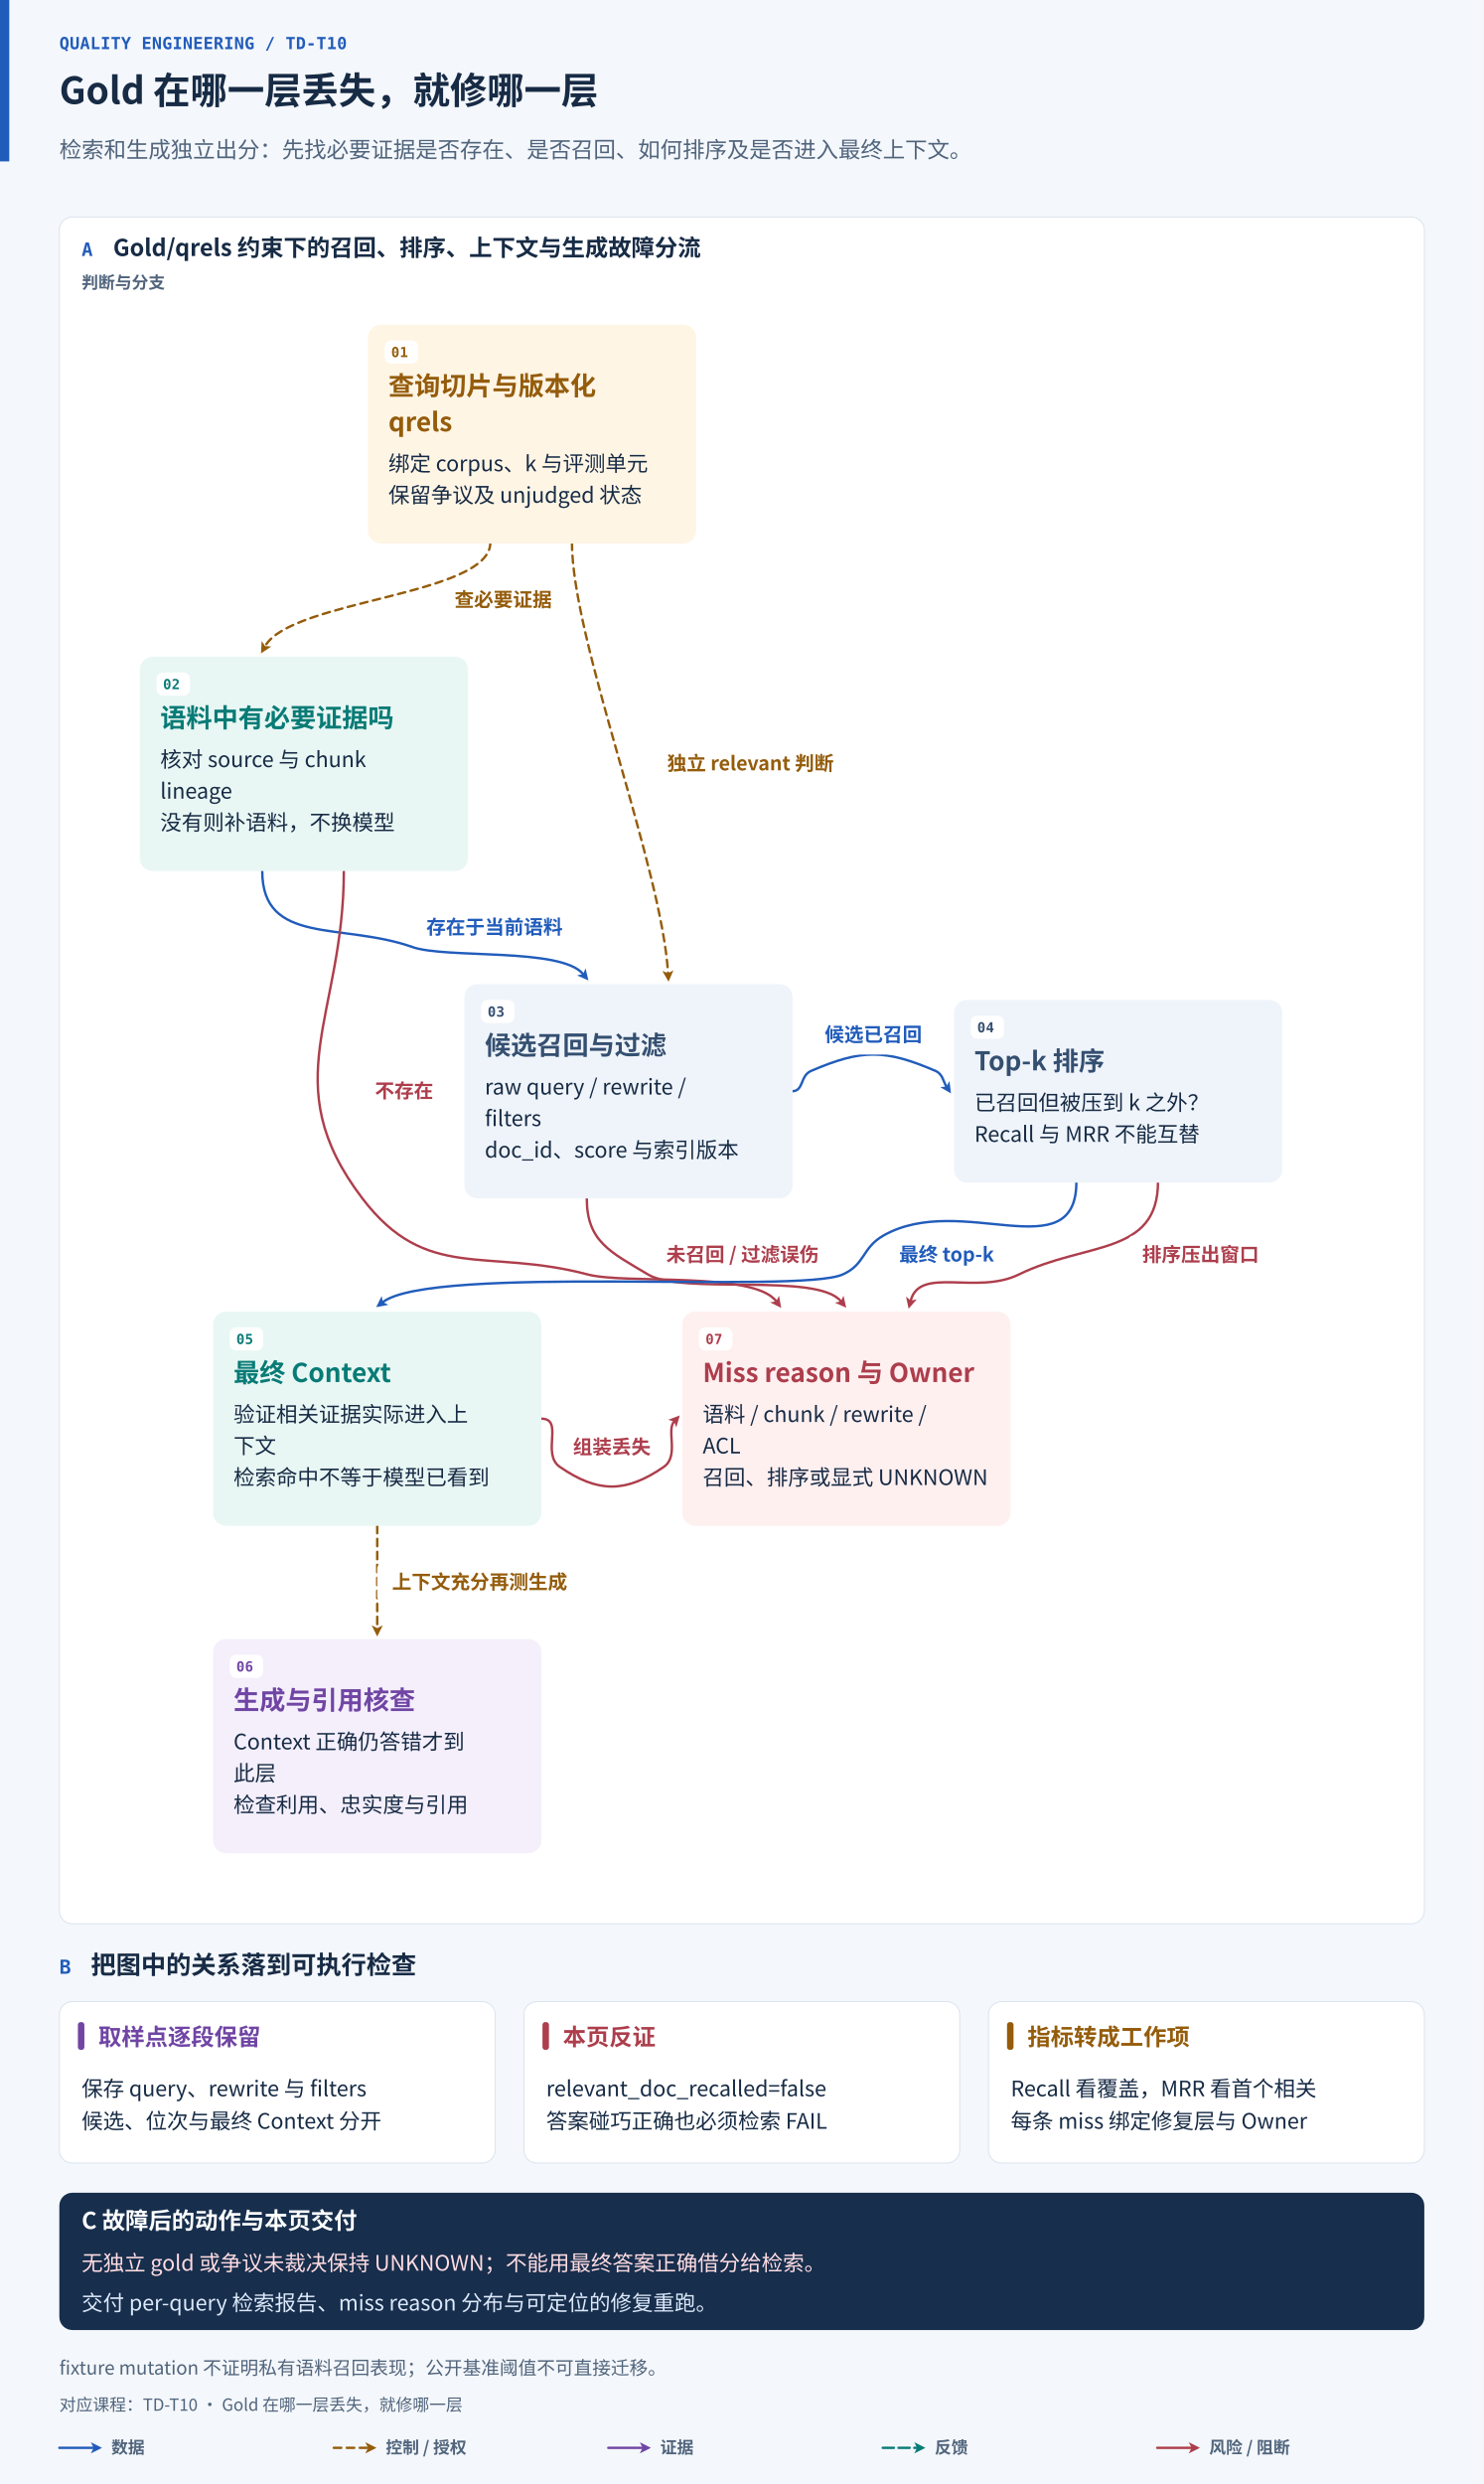
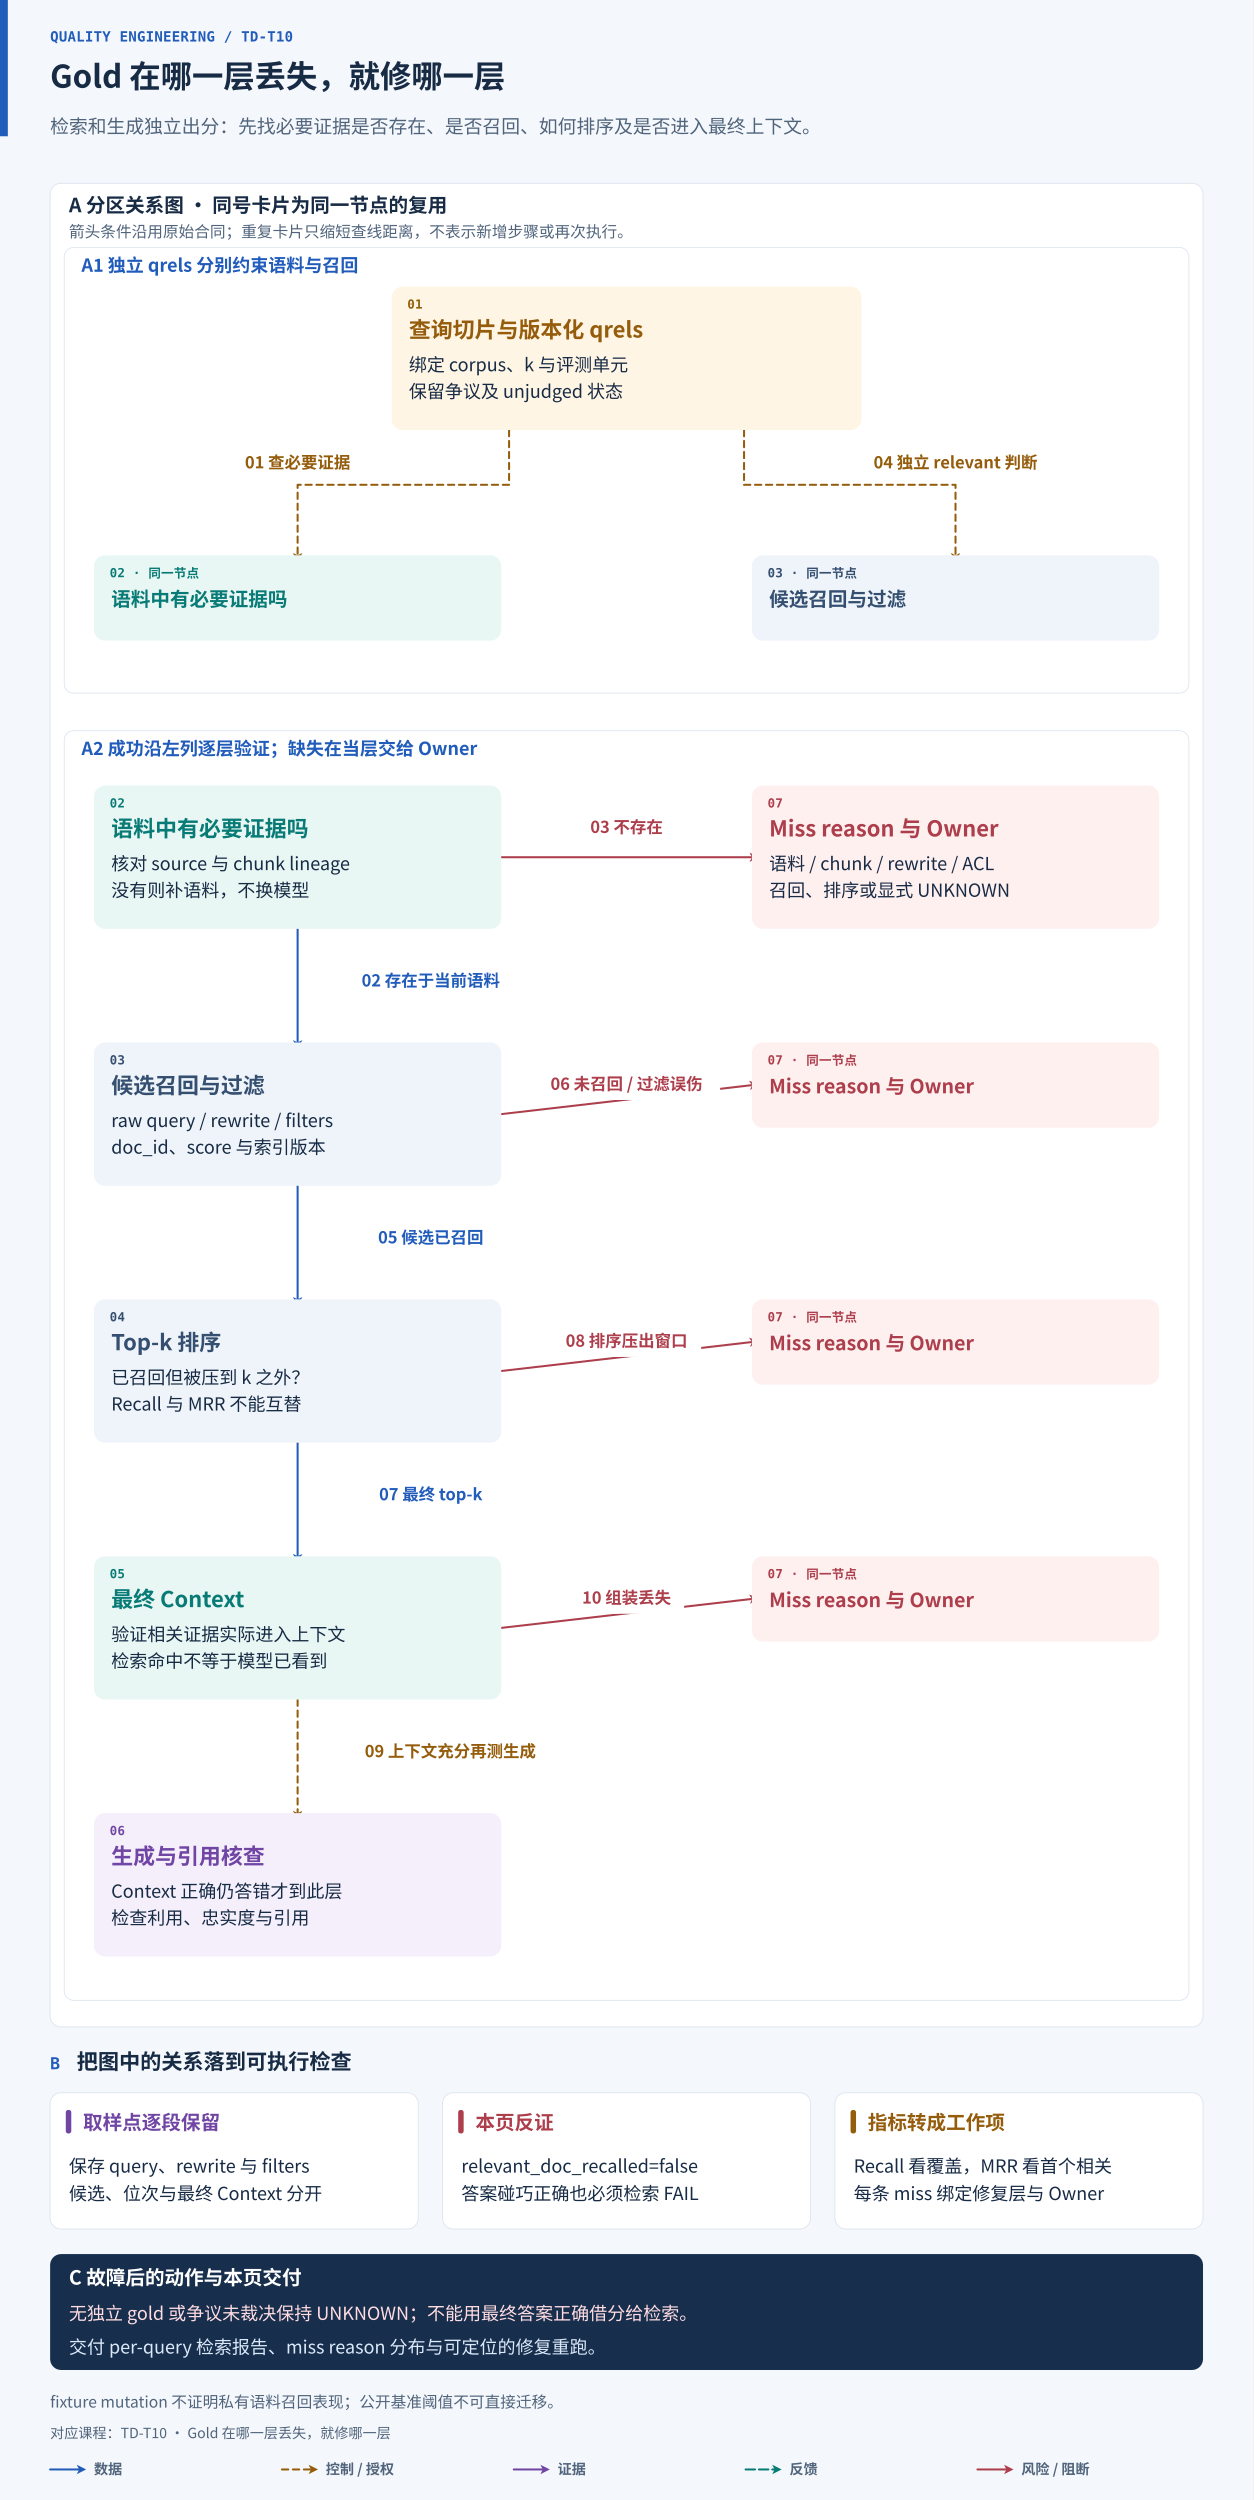
- <svg xmlns="http://www.w3.org/2000/svg" width="1600" height="2678" viewBox="0 0 1600 2678" role="img" aria-labelledby="title desc" data-redraw-version="2">
+ <svg xmlns="http://www.w3.org/2000/svg" width="1600" height="3192" viewBox="0 0 1600 3192" role="img" aria-labelledby="title desc" data-redraw-version="2">
  <style>text{font-family:'PingFang SC','Microsoft YaHei','Noto Sans CJK SC',system-ui,sans-serif}.mono{font-family:'SFMono-Regular',Consolas,monospace;letter-spacing:.25px}</style>
  <defs>
    <marker id="arr-data" markerUnits="userSpaceOnUse" markerWidth="12" markerHeight="12" refX="3" refY="6" orient="auto">
      <path d="M0 0L12 6L0 12L3 6Z" fill="#215cbb" />
    </marker>
    <marker id="arr-control" markerUnits="userSpaceOnUse" markerWidth="12" markerHeight="12" refX="3" refY="6" orient="auto">
      <path d="M0 0L12 6L0 12L3 6Z" fill="#945c0b" />
    </marker>
    <marker id="arr-evidence" markerUnits="userSpaceOnUse" markerWidth="12" markerHeight="12" refX="3" refY="6" orient="auto">
      <path d="M0 0L12 6L0 12L3 6Z" fill="#7045a4" />
    </marker>
    <marker id="arr-feedback" markerUnits="userSpaceOnUse" markerWidth="12" markerHeight="12" refX="3" refY="6" orient="auto">
      <path d="M0 0L12 6L0 12L3 6Z" fill="#087b76" />
    </marker>
    <marker id="arr-risk" markerUnits="userSpaceOnUse" markerWidth="12" markerHeight="12" refX="3" refY="6" orient="auto">
      <path d="M0 0L12 6L0 12L3 6Z" fill="#ad3e4c" />
    </marker>
  </defs>
-   <rect width="1600" height="2678" fill="#f4f7fb" />
+   <rect width="1600" height="3192" fill="#f4f7fb" />
  <rect width="10" height="174" fill="#215cbb" />
  <text x="64" y="53" font-size="18" fill="#215cbb" font-weight="750" class="mono">QUALITY ENGINEERING  /  TD-T10</text>
  <text x="64" y="112" font-size="40" fill="#172b45" font-weight="750">Gold 在哪一层丢失，就修哪一层</text>
  <text x="64" y="170" font-size="24" fill="#50647c" font-weight="450">检索和生成独立出分：先找必要证据是否存在、是否召回、如何排序及是否进入最终上下文。</text>
-   <g id="system-graph" data-region="64,234,1472,1840">
-     <rect x="64" y="234" width="1472" height="1840" rx="14" fill="#fff" stroke="#d9e2ed" />
-     <text x="88" y="276" font-size="20" fill="#215cbb" font-weight="800" class="mono">A</text>
-     <text x="122" y="276" font-size="25" fill="#172b45" font-weight="700">Gold/qrels 约束下的召回、排序、上下文与生成故障分流</text>
-     <text x="88" y="311" font-size="18" fill="#50647c" font-weight="550">判断与分支</text>
-     <g transform="translate(150.8 350) scale(1)" data-graph-scale="1" data-routing="dot">
-       <path class="edge edge-control" d="M378 235 C378 292.06 163.59 296.51 135.11 346.59" fill="none" stroke="#945c0b" stroke-width="2.6" stroke-linecap="round" stroke-linejoin="round" stroke-dasharray="8 6" marker-end="url(#arr-control)" data-edge-id="e0" data-from="gold" data-to="corpus" />
-       <path class="edge edge-data" d="M132 589 C132 669.7 217.9 644.16 294 671 C330.35 683.82 454.17 671.3 478.01 700.11" fill="none" stroke="#215cbb" stroke-width="2.6" stroke-linecap="round" stroke-linejoin="round" marker-end="url(#arr-data)" data-edge-id="e1" data-from="corpus" data-to="retrieval" />
-       <path class="edge edge-risk" d="M220 589 C220 746.14 144.78 817 240 942 C309.07 1032.67 372.79 994.9 483 1024 C524.23 1034.89 661.88 1020.28 686.29 1052.89" fill="none" stroke="#ad3e4c" stroke-width="2.6" stroke-linecap="round" stroke-linejoin="round" marker-end="url(#arr-risk)" data-edge-id="e2" data-from="corpus" data-to="miss" />
-       <path class="edge edge-control" d="M466 235 C466 339.57 563.01 585.17 569.64 699.38" fill="none" stroke="#945c0b" stroke-width="2.6" stroke-linecap="round" stroke-linejoin="round" stroke-dasharray="8 6" marker-end="url(#arr-control)" data-edge-id="e3" data-from="gold" data-to="retrieval" />
-       <path class="edge edge-data" d="M703 826.5 C716.52 826.5 711.57 809.82 724 804.5 C778.75 781.07 803.26 781.04 858 804.5 C865.96 807.91 866.43 816.22 869.8 821.3" fill="none" stroke="#215cbb" stroke-width="2.6" stroke-linecap="round" stroke-linejoin="round" marker-end="url(#arr-data)" data-edge-id="e4" data-from="retrieval" data-to="ranking" />
-       <path class="edge edge-risk" d="M482 942 C482 988.78 507.87 999.96 548 1024 C585.43 1046.43 730.34 1021.45 756.08 1052.93" fill="none" stroke="#ad3e4c" stroke-width="2.6" stroke-linecap="round" stroke-linejoin="round" marker-end="url(#arr-risk)" data-edge-id="e5" data-from="retrieval" data-to="miss" />
-       <path class="edge edge-data" d="M1010 924 C1010 1019.97 885.43 934.56 802 982 C778.5 995.36 782.68 1012.96 758 1024 C710.42 1045.3 315.78 1013.06 262.05 1053.8" fill="none" stroke="#215cbb" stroke-width="2.6" stroke-linecap="round" stroke-linejoin="round" marker-end="url(#arr-data)" data-edge-id="e6" data-from="ranking" data-to="context" />
-       <path class="edge edge-risk" d="M1098 924 C1098 1004.12 1019.89 988.62 948 1024 C902.39 1046.45 841.08 1014.73 831.33 1052.21" fill="none" stroke="#ad3e4c" stroke-width="2.6" stroke-linecap="round" stroke-linejoin="round" marker-end="url(#arr-risk)" data-edge-id="e7" data-from="ranking" data-to="miss" />
-       <path class="edge edge-control" d="M256 1295 C256 1345.09 256 1360.48 256 1405.28" fill="none" stroke="#945c0b" stroke-width="2.6" stroke-linecap="round" stroke-linejoin="round" stroke-dasharray="8 6" marker-end="url(#arr-control)" data-edge-id="e8" data-from="context" data-to="generation" />
-       <path class="edge edge-risk" d="M433 1179.5 C457.76 1179.5 432.59 1217.48 453 1231.5 C494.03 1259.68 523.97 1259.68 565 1231.5 C581.9 1219.89 567.54 1191.85 576.17 1182.55" fill="none" stroke="#ad3e4c" stroke-width="2.6" stroke-linecap="round" stroke-linejoin="round" marker-end="url(#arr-risk)" data-edge-id="e9" data-from="context" data-to="miss" />
-       <g id="node-gold" class="node node-control" data-region="246,0,354,236">
-         <rect x="246" y="0" width="354" height="236" rx="14" fill="#fff5e5" stroke="none" />
-         <rect x="264" y="17" width="36" height="25" rx="7" fill="#fff" stroke="none" />
-         <text x="271" y="35" font-size="15" fill="#945c0b" font-weight="750" class="mono">01</text>
-         <text x="268" y="76" font-size="28" fill="#945c0b" font-weight="700">查询切片与版本化</text>
-         <text x="268" y="115" font-size="28" fill="#945c0b" font-weight="700">qrels</text>
-         <text x="268" y="158" font-size="23" fill="#172b45" font-weight="450">绑定 corpus、k 与评测单元</text>
-         <text x="268" y="192" font-size="23" fill="#172b45" font-weight="450">保留争议及 unjudged 状态</text>
+   <g id="system-graph" data-region="64,234,1472,2354">
+     <rect x="64" y="234" width="1472" height="2354" rx="14" fill="#fff" stroke="#d9e2ed" />
+     <text x="88" y="271" font-size="25" fill="#172b45" font-weight="700">A  分区关系图 · 同号卡片为同一节点的复用</text>
+     <text x="88" y="303" font-size="20" fill="#50647c" font-weight="450">箭头条件沿用原始合同；重复卡片只缩短查线距离，不表示新增步骤或再次执行。</text>
+     <g transform="translate(0 234)" data-graph-scale="1" data-routing="course-2-panels">
+       <rect x="82" y="82" width="1436" height="569" rx="12" fill="#fff" stroke="#d9e2ed" />
+       <text x="104" y="113" font-size="23" fill="#215cbb" font-weight="700">A1  独立 qrels 分别约束语料与召回</text>
+       <rect x="82" y="699" width="1436" height="1621" rx="12" fill="#fff" stroke="#d9e2ed" />
+       <text x="104" y="730" font-size="23" fill="#215cbb" font-weight="700">A2  成功沿左列逐层验证；缺失在当层交给 Owner</text>
+       <path class="edge edge-control" d="M650 315 L650 385 L380 385 L380 475" fill="none" stroke="#945c0b" stroke-width="2.6" stroke-linecap="round" stroke-linejoin="round" stroke-dasharray="8 6" marker-end="url(#arr-control)" data-edge-id="e0" data-from="gold" data-to="corpus" />
+       <path class="edge edge-control" d="M950 315 L950 385 L1220 385 L1220 475" fill="none" stroke="#945c0b" stroke-width="2.6" stroke-linecap="round" stroke-linejoin="round" stroke-dasharray="8 6" marker-end="url(#arr-control)" data-edge-id="e3" data-from="gold" data-to="retrieval" />
+       <path class="edge edge-risk" d="M640 860.5 L960 860.5" fill="none" stroke="#ad3e4c" stroke-width="2.6" stroke-linecap="round" stroke-linejoin="round" marker-end="url(#arr-risk)" data-edge-id="e2" data-from="corpus" data-to="miss" />
+       <path class="edge edge-data" d="M380 952 L380 1024.5 L380 1024.5 L380 1097" fill="none" stroke="#215cbb" stroke-width="2.6" stroke-linecap="round" stroke-linejoin="round" marker-end="url(#arr-data)" data-edge-id="e1" data-from="corpus" data-to="retrieval" />
+       <path class="edge edge-risk" d="M640 1188.5 L960 1151.5" fill="none" stroke="#ad3e4c" stroke-width="2.6" stroke-linecap="round" stroke-linejoin="round" marker-end="url(#arr-risk)" data-edge-id="e5" data-from="retrieval" data-to="miss" />
+       <path class="edge edge-data" d="M380 1280 L380 1352.5 L380 1352.5 L380 1425" fill="none" stroke="#215cbb" stroke-width="2.6" stroke-linecap="round" stroke-linejoin="round" marker-end="url(#arr-data)" data-edge-id="e4" data-from="retrieval" data-to="ranking" />
+       <path class="edge edge-risk" d="M640 1516.5 L960 1479.5" fill="none" stroke="#ad3e4c" stroke-width="2.6" stroke-linecap="round" stroke-linejoin="round" marker-end="url(#arr-risk)" data-edge-id="e7" data-from="ranking" data-to="miss" />
+       <path class="edge edge-data" d="M380 1608 L380 1680.5 L380 1680.5 L380 1753" fill="none" stroke="#215cbb" stroke-width="2.6" stroke-linecap="round" stroke-linejoin="round" marker-end="url(#arr-data)" data-edge-id="e6" data-from="ranking" data-to="context" />
+       <path class="edge edge-risk" d="M640 1844.5 L960 1807.5" fill="none" stroke="#ad3e4c" stroke-width="2.6" stroke-linecap="round" stroke-linejoin="round" marker-end="url(#arr-risk)" data-edge-id="e9" data-from="context" data-to="miss" />
+       <path class="edge edge-control" d="M380 1936 L380 2008.5 L380 2008.5 L380 2081" fill="none" stroke="#945c0b" stroke-width="2.6" stroke-linecap="round" stroke-linejoin="round" stroke-dasharray="8 6" marker-end="url(#arr-control)" data-edge-id="e8" data-from="context" data-to="generation" />
+       <g id="node-TD-T10-gold" class="node node-control" data-region="500,132,600,183">
+         <rect x="500" y="132" width="600" height="183" rx="14" fill="#fff5e5" stroke="none" />
+         <text x="520" y="160" font-size="16" fill="#945c0b" font-weight="750" class="mono">01</text>
+         <text x="522" y="197" font-size="28" fill="#945c0b" font-weight="700">查询切片与版本化 qrels</text>
+         <text x="522" y="240" font-size="23" fill="#172b45" font-weight="450">绑定 corpus、k 与评测单元</text>
+         <text x="522" y="274" font-size="23" fill="#172b45" font-weight="450">保留争议及 unjudged 状态</text>
      </g>
-       <g id="node-corpus" class="node node-data" data-region="0,358,354,231">
-         <rect x="0" y="358" width="354" height="231" rx="14" fill="#e9f7f4" stroke="none" />
-         <rect x="18" y="375" width="36" height="25" rx="7" fill="#fff" stroke="none" />
-         <text x="25" y="393" font-size="15" fill="#087b76" font-weight="750" class="mono">02</text>
-         <text x="22" y="434" font-size="28" fill="#087b76" font-weight="700">语料中有必要证据吗</text>
-         <text x="22" y="477" font-size="23" fill="#172b45" font-weight="450">核对 source 与 chunk</text>
-         <text x="22" y="511" font-size="23" fill="#172b45" font-weight="450">lineage</text>
-         <text x="22" y="545" font-size="23" fill="#172b45" font-weight="450">没有则补语料，不换模型</text>
+       <g id="node-TD-T10-corpus-judge" class="node node-data" data-region="120,475,520,109">
+         <rect x="120" y="475" width="520" height="109" rx="14" fill="#e9f7f4" stroke="none" />
+         <text x="140" y="503" font-size="16" fill="#087b76" font-weight="750" class="mono">02 · 同一节点</text>
+         <text x="142" y="540" font-size="25" fill="#087b76" font-weight="700">语料中有必要证据吗</text>
      </g>
-       <g id="node-retrieval" class="node node-process" data-region="350,711,354,231">
-         <rect x="350" y="711" width="354" height="231" rx="14" fill="#eff4fa" stroke="none" />
-         <rect x="368" y="728" width="36" height="25" rx="7" fill="#fff" stroke="none" />
-         <text x="375" y="746" font-size="15" fill="#344f70" font-weight="750" class="mono">03</text>
-         <text x="372" y="787" font-size="28" fill="#344f70" font-weight="700">候选召回与过滤</text>
-         <text x="372" y="830" font-size="23" fill="#172b45" font-weight="450">raw query / rewrite /</text>
-         <text x="372" y="864" font-size="23" fill="#172b45" font-weight="450">filters</text>
-         <text x="372" y="898" font-size="23" fill="#172b45" font-weight="450">doc_id、score 与索引版本</text>
+       <g id="node-TD-T10-retrieval-judge" class="node node-process" data-region="960,475,520,109">
+         <rect x="960" y="475" width="520" height="109" rx="14" fill="#eff4fa" stroke="none" />
+         <text x="980" y="503" font-size="16" fill="#344f70" font-weight="750" class="mono">03 · 同一节点</text>
+         <text x="982" y="540" font-size="25" fill="#344f70" font-weight="700">候选召回与过滤</text>
      </g>
-       <g id="node-ranking" class="node node-process" data-region="878,728,354,197">
-         <rect x="878" y="728" width="354" height="197" rx="14" fill="#eff4fa" stroke="none" />
-         <rect x="896" y="745" width="36" height="25" rx="7" fill="#fff" stroke="none" />
-         <text x="903" y="763" font-size="15" fill="#344f70" font-weight="750" class="mono">04</text>
-         <text x="900" y="804" font-size="28" fill="#344f70" font-weight="700">Top-k 排序</text>
-         <text x="900" y="847" font-size="23" fill="#172b45" font-weight="450">已召回但被压到 k 之外？</text>
-         <text x="900" y="881" font-size="23" fill="#172b45" font-weight="450">Recall 与 MRR 不能互替</text>
+       <g id="node-TD-T10-corpus" class="node node-data" data-region="120,769,520,183">
+         <rect x="120" y="769" width="520" height="183" rx="14" fill="#e9f7f4" stroke="none" />
+         <text x="140" y="797" font-size="16" fill="#087b76" font-weight="750" class="mono">02</text>
+         <text x="142" y="834" font-size="28" fill="#087b76" font-weight="700">语料中有必要证据吗</text>
+         <text x="142" y="877" font-size="23" fill="#172b45" font-weight="450">核对 source 与 chunk lineage</text>
+         <text x="142" y="911" font-size="23" fill="#172b45" font-weight="450">没有则补语料，不换模型</text>
      </g>
-       <g id="node-context" class="node node-data" data-region="79,1064,354,231">
-         <rect x="79" y="1064" width="354" height="231" rx="14" fill="#e9f7f4" stroke="none" />
-         <rect x="97" y="1081" width="36" height="25" rx="7" fill="#fff" stroke="none" />
-         <text x="104" y="1099" font-size="15" fill="#087b76" font-weight="750" class="mono">05</text>
-         <text x="101" y="1140" font-size="28" fill="#087b76" font-weight="700">最终 Context</text>
-         <text x="101" y="1183" font-size="23" fill="#172b45" font-weight="450">验证相关证据实际进入上</text>
-         <text x="101" y="1217" font-size="23" fill="#172b45" font-weight="450">下文</text>
-         <text x="101" y="1251" font-size="23" fill="#172b45" font-weight="450">检索命中不等于模型已看到</text>
+       <g id="node-TD-T10-miss-corpus" class="node node-risk" data-region="960,769,520,183">
+         <rect x="960" y="769" width="520" height="183" rx="14" fill="#fff0f0" stroke="none" />
+         <text x="980" y="797" font-size="16" fill="#ad3e4c" font-weight="750" class="mono">07</text>
+         <text x="982" y="834" font-size="28" fill="#ad3e4c" font-weight="700">Miss reason 与 Owner</text>
+         <text x="982" y="877" font-size="23" fill="#172b45" font-weight="450">语料 / chunk / rewrite / ACL</text>
+         <text x="982" y="911" font-size="23" fill="#172b45" font-weight="450">召回、排序或显式 UNKNOWN</text>
      </g>
-       <g id="node-generation" class="node node-ai" data-region="79,1417,354,231">
-         <rect x="79" y="1417" width="354" height="231" rx="14" fill="#f4effb" stroke="none" />
-         <rect x="97" y="1434" width="36" height="25" rx="7" fill="#fff" stroke="none" />
-         <text x="104" y="1452" font-size="15" fill="#7045a4" font-weight="750" class="mono">06</text>
-         <text x="101" y="1493" font-size="28" fill="#7045a4" font-weight="700">生成与引用核查</text>
-         <text x="101" y="1536" font-size="23" fill="#172b45" font-weight="450">Context 正确仍答错才到</text>
-         <text x="101" y="1570" font-size="23" fill="#172b45" font-weight="450">此层</text>
-         <text x="101" y="1604" font-size="23" fill="#172b45" font-weight="450">检查利用、忠实度与引用</text>
+       <g id="node-TD-T10-retrieval" class="node node-process" data-region="120,1097,520,183">
+         <rect x="120" y="1097" width="520" height="183" rx="14" fill="#eff4fa" stroke="none" />
+         <text x="140" y="1125" font-size="16" fill="#344f70" font-weight="750" class="mono">03</text>
+         <text x="142" y="1162" font-size="28" fill="#344f70" font-weight="700">候选召回与过滤</text>
+         <text x="142" y="1205" font-size="23" fill="#172b45" font-weight="450">raw query / rewrite / filters</text>
+         <text x="142" y="1239" font-size="23" fill="#172b45" font-weight="450">doc_id、score 与索引版本</text>
      </g>
-       <g id="node-miss" class="node node-risk" data-region="585,1064,354,231">
-         <rect x="585" y="1064" width="354" height="231" rx="14" fill="#fff0f0" stroke="none" />
-         <rect x="603" y="1081" width="36" height="25" rx="7" fill="#fff" stroke="none" />
-         <text x="610" y="1099" font-size="15" fill="#ad3e4c" font-weight="750" class="mono">07</text>
-         <text x="607" y="1140" font-size="28" fill="#ad3e4c" font-weight="700">Miss reason 与 Owner</text>
-         <text x="607" y="1183" font-size="23" fill="#172b45" font-weight="450">语料 / chunk / rewrite /</text>
-         <text x="607" y="1217" font-size="23" fill="#172b45" font-weight="450">ACL</text>
-         <text x="607" y="1251" font-size="23" fill="#172b45" font-weight="450">召回、排序或显式 UNKNOWN</text>
+       <g id="node-TD-T10-miss-retrieval" class="node node-risk" data-region="960,1097,520,109">
+         <rect x="960" y="1097" width="520" height="109" rx="14" fill="#fff0f0" stroke="none" />
+         <text x="980" y="1125" font-size="16" fill="#ad3e4c" font-weight="750" class="mono">07 · 同一节点</text>
+         <text x="982" y="1162" font-size="25" fill="#ad3e4c" font-weight="700">Miss reason 与 Owner</text>
      </g>
-       <rect x="324.86" y="276" width="134" height="42" rx="6" fill="#fff" stroke="none" />
-       <text x="391.86" y="304" font-size="21" fill="#945c0b" font-weight="600" text-anchor="middle" class="edge-label" data-edge-id="e0">查必要证据</text>
-       <rect x="294" y="629" width="177" height="42" rx="6" fill="#fff" stroke="none" />
-       <text x="382.5" y="657" font-size="21" fill="#215cbb" font-weight="600" text-anchor="middle" class="edge-label" data-edge-id="e1">存在于当前语料</text>
-       <rect x="240" y="805.5" width="90" height="42" rx="6" fill="#fff" stroke="none" />
-       <text x="285" y="833.5" font-size="21" fill="#ad3e4c" font-weight="600" text-anchor="middle" class="edge-label" data-edge-id="e2">不存在</text>
-       <rect x="548.98" y="452.5" width="219" height="42" rx="6" fill="#fff" stroke="none" />
-       <text x="658.48" y="480.5" font-size="21" fill="#945c0b" font-weight="600" text-anchor="middle" class="edge-label" data-edge-id="e3">独立 relevant 判断</text>
-       <rect x="724" y="744.92" width="134" height="42" rx="6" fill="#fff" stroke="none" />
-       <text x="791" y="772.92" font-size="21" fill="#215cbb" font-weight="600" text-anchor="middle" class="edge-label" data-edge-id="e4">候选已召回</text>
-       <rect x="548" y="982" width="204" height="42" rx="6" fill="#fff" stroke="none" />
-       <text x="650" y="1010" font-size="21" fill="#ad3e4c" font-weight="600" text-anchor="middle" class="edge-label" data-edge-id="e5">未召回 / 过滤误伤</text>
-       <rect x="802" y="982" width="136" height="42" rx="6" fill="#fff" stroke="none" />
-       <text x="870" y="1010" font-size="21" fill="#215cbb" font-weight="600" text-anchor="middle" class="edge-label" data-edge-id="e6">最终 top-k</text>
-       <rect x="1065.9" y="982" width="156" height="42" rx="6" fill="#fff" stroke="none" />
-       <text x="1143.9" y="1010" font-size="21" fill="#ad3e4c" font-weight="600" text-anchor="middle" class="edge-label" data-edge-id="e7">排序压出窗口</text>
-       <rect x="256" y="1335" width="221" height="42" rx="6" fill="#fff" stroke="none" />
-       <text x="366.5" y="1363" font-size="21" fill="#945c0b" font-weight="600" text-anchor="middle" class="edge-label" data-edge-id="e8">上下文充分再测生成</text>
-       <rect x="453" y="1189.5" width="112" height="42" rx="6" fill="#fff" stroke="none" />
-       <text x="509" y="1217.5" font-size="21" fill="#ad3e4c" font-weight="600" text-anchor="middle" class="edge-label" data-edge-id="e9">组装丢失</text>
+       <g id="node-TD-T10-ranking" class="node node-process" data-region="120,1425,520,183">
+         <rect x="120" y="1425" width="520" height="183" rx="14" fill="#eff4fa" stroke="none" />
+         <text x="140" y="1453" font-size="16" fill="#344f70" font-weight="750" class="mono">04</text>
+         <text x="142" y="1490" font-size="28" fill="#344f70" font-weight="700">Top-k 排序</text>
+         <text x="142" y="1533" font-size="23" fill="#172b45" font-weight="450">已召回但被压到 k 之外？</text>
+         <text x="142" y="1567" font-size="23" fill="#172b45" font-weight="450">Recall 与 MRR 不能互替</text>
+       </g>
+       <g id="node-TD-T10-miss-ranking" class="node node-risk" data-region="960,1425,520,109">
+         <rect x="960" y="1425" width="520" height="109" rx="14" fill="#fff0f0" stroke="none" />
+         <text x="980" y="1453" font-size="16" fill="#ad3e4c" font-weight="750" class="mono">07 · 同一节点</text>
+         <text x="982" y="1490" font-size="25" fill="#ad3e4c" font-weight="700">Miss reason 与 Owner</text>
+       </g>
+       <g id="node-TD-T10-context" class="node node-data" data-region="120,1753,520,183">
+         <rect x="120" y="1753" width="520" height="183" rx="14" fill="#e9f7f4" stroke="none" />
+         <text x="140" y="1781" font-size="16" fill="#087b76" font-weight="750" class="mono">05</text>
+         <text x="142" y="1818" font-size="28" fill="#087b76" font-weight="700">最终 Context</text>
+         <text x="142" y="1861" font-size="23" fill="#172b45" font-weight="450">验证相关证据实际进入上下文</text>
+         <text x="142" y="1895" font-size="23" fill="#172b45" font-weight="450">检索命中不等于模型已看到</text>
+       </g>
+       <g id="node-TD-T10-miss-context" class="node node-risk" data-region="960,1753,520,109">
+         <rect x="960" y="1753" width="520" height="109" rx="14" fill="#fff0f0" stroke="none" />
+         <text x="980" y="1781" font-size="16" fill="#ad3e4c" font-weight="750" class="mono">07 · 同一节点</text>
+         <text x="982" y="1818" font-size="25" fill="#ad3e4c" font-weight="700">Miss reason 与 Owner</text>
+       </g>
+       <g id="node-TD-T10-generation" class="node node-ai" data-region="120,2081,520,183">
+         <rect x="120" y="2081" width="520" height="183" rx="14" fill="#f4effb" stroke="none" />
+         <text x="140" y="2109" font-size="16" fill="#7045a4" font-weight="750" class="mono">06</text>
+         <text x="142" y="2146" font-size="28" fill="#7045a4" font-weight="700">生成与引用核查</text>
+         <text x="142" y="2189" font-size="23" fill="#172b45" font-weight="450">Context 正确仍答错才到此层</text>
+         <text x="142" y="2223" font-size="23" fill="#172b45" font-weight="450">检查利用、忠实度与引用</text>
+       </g>
+       <rect x="295.61" y="337" width="168.78" height="40" rx="6" fill="#fff" stroke="none" />
+       <text x="380" y="364" font-size="21" fill="#945c0b" font-weight="600" text-anchor="middle" class="edge-label" data-edge-id="e0">01  查必要证据</text>
+       <rect x="1093.19" y="337" width="253.62" height="40" rx="6" fill="#fff" stroke="none" />
+       <text x="1220" y="364" font-size="21" fill="#945c0b" font-weight="600" text-anchor="middle" class="edge-label" data-edge-id="e3">04  独立 relevant 判断</text>
+       <rect x="737.45" y="802.5" width="125.1" height="40" rx="6" fill="#fff" stroke="none" />
+       <text x="800" y="829.5" font-size="21" fill="#ad3e4c" font-weight="600" text-anchor="middle" class="edge-label" data-edge-id="e2">03  不存在</text>
+       <rect x="443.77" y="998.5" width="212.46" height="40" rx="6" fill="#fff" stroke="none" />
+       <text x="550" y="1025.5" font-size="21" fill="#215cbb" font-weight="600" text-anchor="middle" class="edge-label" data-edge-id="e1">02  存在于当前语料</text>
+       <rect x="680.54" y="1130.5" width="238.92" height="40" rx="6" fill="#fff" stroke="none" />
+       <text x="800" y="1157.5" font-size="21" fill="#ad3e4c" font-weight="600" text-anchor="middle" class="edge-label" data-edge-id="e5">06  未召回 / 过滤误伤</text>
+       <rect x="465.61" y="1326.5" width="168.78" height="40" rx="6" fill="#fff" stroke="none" />
+       <text x="550" y="1353.5" font-size="21" fill="#215cbb" font-weight="600" text-anchor="middle" class="edge-label" data-edge-id="e4">05  候选已召回</text>
+       <rect x="704.69" y="1458.5" width="190.62" height="40" rx="6" fill="#fff" stroke="none" />
+       <text x="800" y="1485.5" font-size="21" fill="#ad3e4c" font-weight="600" text-anchor="middle" class="edge-label" data-edge-id="e7">08  排序压出窗口</text>
+       <rect x="464.35" y="1654.5" width="171.3" height="40" rx="6" fill="#fff" stroke="none" />
+       <text x="550" y="1681.5" font-size="21" fill="#215cbb" font-weight="600" text-anchor="middle" class="edge-label" data-edge-id="e6">07  最终 top-k</text>
+       <rect x="726.53" y="1786.5" width="146.94" height="40" rx="6" fill="#fff" stroke="none" />
+       <text x="800" y="1813.5" font-size="21" fill="#ad3e4c" font-weight="600" text-anchor="middle" class="edge-label" data-edge-id="e9">10  组装丢失</text>
+       <rect x="446.93" y="1982.5" width="256.14" height="40" rx="6" fill="#fff" stroke="none" />
+       <text x="575" y="2009.5" font-size="21" fill="#945c0b" font-weight="600" text-anchor="middle" class="edge-label" data-edge-id="e8">09  上下文充分再测生成</text>
    </g>
  </g>
-   <text x="64" y="2128" font-size="21" fill="#215cbb" font-weight="800" class="mono">B</text>
-   <text x="98" y="2128" font-size="27" fill="#172b45" font-weight="700">把图中的关系落到可执行检查</text>
-   <g id="detail-0" data-region="64,2158,470,174">
-     <rect x="64" y="2158" width="470" height="174" rx="14" fill="#fff" stroke="#d9e2ed" />
-     <rect x="84" y="2180" width="7" height="30" rx="3" fill="#7045a4" stroke="none" />
-     <text x="106" y="2205" font-size="25" fill="#7045a4" font-weight="700">取样点逐段保留</text>
-     <text x="88" y="2260" font-size="23" fill="#172b45" font-weight="450">保存 query、rewrite 与 filters</text>
-     <text x="88" y="2295" font-size="23" fill="#172b45" font-weight="450">候选、位次与最终 Context 分开</text>
+   <text x="64" y="2642" font-size="21" fill="#215cbb" font-weight="800" class="mono">B</text>
+   <text x="98" y="2642" font-size="27" fill="#172b45" font-weight="700">把图中的关系落到可执行检查</text>
+   <g id="detail-0" data-region="64,2672,470,174">
+     <rect x="64" y="2672" width="470" height="174" rx="14" fill="#fff" stroke="#d9e2ed" />
+     <rect x="84" y="2694" width="7" height="30" rx="3" fill="#7045a4" stroke="none" />
+     <text x="106" y="2719" font-size="25" fill="#7045a4" font-weight="700">取样点逐段保留</text>
+     <text x="88" y="2774" font-size="23" fill="#172b45" font-weight="450">保存 query、rewrite 与 filters</text>
+     <text x="88" y="2809" font-size="23" fill="#172b45" font-weight="450">候选、位次与最终 Context 分开</text>
  </g>
-   <g id="detail-1" data-region="565,2158,470,174">
-     <rect x="565" y="2158" width="470" height="174" rx="14" fill="#fff" stroke="#d9e2ed" />
-     <rect x="585" y="2180" width="7" height="30" rx="3" fill="#ad3e4c" stroke="none" />
-     <text x="607" y="2205" font-size="25" fill="#ad3e4c" font-weight="700">本页反证</text>
-     <text x="589" y="2260" font-size="23" fill="#172b45" font-weight="450">relevant_doc_recalled=false</text>
-     <text x="589" y="2295" font-size="23" fill="#172b45" font-weight="450">答案碰巧正确也必须检索 FAIL</text>
+   <g id="detail-1" data-region="565,2672,470,174">
+     <rect x="565" y="2672" width="470" height="174" rx="14" fill="#fff" stroke="#d9e2ed" />
+     <rect x="585" y="2694" width="7" height="30" rx="3" fill="#ad3e4c" stroke="none" />
+     <text x="607" y="2719" font-size="25" fill="#ad3e4c" font-weight="700">本页反证</text>
+     <text x="589" y="2774" font-size="23" fill="#172b45" font-weight="450">relevant_doc_recalled=false</text>
+     <text x="589" y="2809" font-size="23" fill="#172b45" font-weight="450">答案碰巧正确也必须检索 FAIL</text>
  </g>
-   <g id="detail-2" data-region="1066,2158,470,174">
-     <rect x="1066" y="2158" width="470" height="174" rx="14" fill="#fff" stroke="#d9e2ed" />
-     <rect x="1086" y="2180" width="7" height="30" rx="3" fill="#945c0b" stroke="none" />
-     <text x="1108" y="2205" font-size="25" fill="#945c0b" font-weight="700">指标转成工作项</text>
-     <text x="1090" y="2260" font-size="23" fill="#172b45" font-weight="450">Recall 看覆盖，MRR 看首个相关</text>
-     <text x="1090" y="2295" font-size="23" fill="#172b45" font-weight="450">每条 miss 绑定修复层与 Owner</text>
+   <g id="detail-2" data-region="1066,2672,470,174">
+     <rect x="1066" y="2672" width="470" height="174" rx="14" fill="#fff" stroke="#d9e2ed" />
+     <rect x="1086" y="2694" width="7" height="30" rx="3" fill="#945c0b" stroke="none" />
+     <text x="1108" y="2719" font-size="25" fill="#945c0b" font-weight="700">指标转成工作项</text>
+     <text x="1090" y="2774" font-size="23" fill="#172b45" font-weight="450">Recall 看覆盖，MRR 看首个相关</text>
+     <text x="1090" y="2809" font-size="23" fill="#172b45" font-weight="450">每条 miss 绑定修复层与 Owner</text>
  </g>
-   <g id="failure-and-output" data-region="64,2364,1472,148">
-     <rect x="64" y="2364" width="1472" height="148" rx="14" fill="#172e4c" stroke="none" />
-     <text x="88" y="2403" font-size="25" fill="#fff" font-weight="700">C  故障后的动作与本页交付</text>
-     <text x="88" y="2448" font-size="23" fill="#ffdce2" font-weight="450">无独立 gold 或争议未裁决保持 UNKNOWN；不能用最终答案正确借分给检索。</text>
-     <text x="88" y="2491" font-size="23" fill="#dce9fa" font-weight="450">交付 per-query 检索报告、miss reason 分布与可定位的修复重跑。</text>
+   <g id="failure-and-output" data-region="64,2878,1472,148">
+     <rect x="64" y="2878" width="1472" height="148" rx="14" fill="#172e4c" stroke="none" />
+     <text x="88" y="2917" font-size="25" fill="#fff" font-weight="700">C  故障后的动作与本页交付</text>
+     <text x="88" y="2962" font-size="23" fill="#ffdce2" font-weight="450">无独立 gold 或争议未裁决保持 UNKNOWN；不能用最终答案正确借分给检索。</text>
+     <text x="88" y="3005" font-size="23" fill="#dce9fa" font-weight="450">交付 per-query 检索报告、miss reason 分布与可定位的修复重跑。</text>
  </g>
-   <text x="64" y="2560" font-size="20" fill="#50647c" font-weight="450">fixture mutation 不证明私有语料召回表现；公开基准阈值不可直接迁移。</text>
-   <text x="64" y="2599" font-size="18" fill="#50647c" font-weight="450">对应课程：TD-T10 · Gold 在哪一层丢失，就修哪一层</text>
-   <path class="edge edge-data" d="M64 2639 L101 2639" fill="none" stroke="#215cbb" stroke-width="2.6" stroke-linecap="round" stroke-linejoin="round" marker-end="url(#arr-data)" />
-   <text x="120" y="2645" font-size="18" fill="#50647c" font-weight="550">数据</text>
-   <path class="edge edge-control" d="M360 2639 L397 2639" fill="none" stroke="#945c0b" stroke-width="2.6" stroke-linecap="round" stroke-linejoin="round" stroke-dasharray="8 6" marker-end="url(#arr-control)" />
-   <text x="416" y="2645" font-size="18" fill="#50647c" font-weight="550">控制 / 授权</text>
-   <path class="edge edge-evidence" d="M656 2639 L693 2639" fill="none" stroke="#7045a4" stroke-width="2.6" stroke-linecap="round" stroke-linejoin="round" marker-end="url(#arr-evidence)" />
-   <text x="712" y="2645" font-size="18" fill="#50647c" font-weight="550">证据</text>
-   <path class="edge edge-feedback" d="M952 2639 L989 2639" fill="none" stroke="#087b76" stroke-width="2.6" stroke-linecap="round" stroke-linejoin="round" stroke-dasharray="12 5" marker-end="url(#arr-feedback)" />
-   <text x="1008" y="2645" font-size="18" fill="#50647c" font-weight="550">反馈</text>
-   <path class="edge edge-risk" d="M1248 2639 L1285 2639" fill="none" stroke="#ad3e4c" stroke-width="2.6" stroke-linecap="round" stroke-linejoin="round" marker-end="url(#arr-risk)" />
-   <text x="1304" y="2645" font-size="18" fill="#50647c" font-weight="550">风险 / 阻断</text>
+   <text x="64" y="3074" font-size="20" fill="#50647c" font-weight="450">fixture mutation 不证明私有语料召回表现；公开基准阈值不可直接迁移。</text>
+   <text x="64" y="3113" font-size="18" fill="#50647c" font-weight="450">对应课程：TD-T10 · Gold 在哪一层丢失，就修哪一层</text>
+   <path class="edge edge-data" d="M64 3153 L101 3153" fill="none" stroke="#215cbb" stroke-width="2.6" stroke-linecap="round" stroke-linejoin="round" marker-end="url(#arr-data)" />
+   <text x="120" y="3159" font-size="18" fill="#50647c" font-weight="550">数据</text>
+   <path class="edge edge-control" d="M360 3153 L397 3153" fill="none" stroke="#945c0b" stroke-width="2.6" stroke-linecap="round" stroke-linejoin="round" stroke-dasharray="8 6" marker-end="url(#arr-control)" />
+   <text x="416" y="3159" font-size="18" fill="#50647c" font-weight="550">控制 / 授权</text>
+   <path class="edge edge-evidence" d="M656 3153 L693 3153" fill="none" stroke="#7045a4" stroke-width="2.6" stroke-linecap="round" stroke-linejoin="round" marker-end="url(#arr-evidence)" />
+   <text x="712" y="3159" font-size="18" fill="#50647c" font-weight="550">证据</text>
+   <path class="edge edge-feedback" d="M952 3153 L989 3153" fill="none" stroke="#087b76" stroke-width="2.6" stroke-linecap="round" stroke-linejoin="round" stroke-dasharray="12 5" marker-end="url(#arr-feedback)" />
+   <text x="1008" y="3159" font-size="18" fill="#50647c" font-weight="550">反馈</text>
+   <path class="edge edge-risk" d="M1248 3153 L1285 3153" fill="none" stroke="#ad3e4c" stroke-width="2.6" stroke-linecap="round" stroke-linejoin="round" marker-end="url(#arr-risk)" />
+   <text x="1304" y="3159" font-size="18" fill="#50647c" font-weight="550">风险 / 阻断</text>
</svg>
